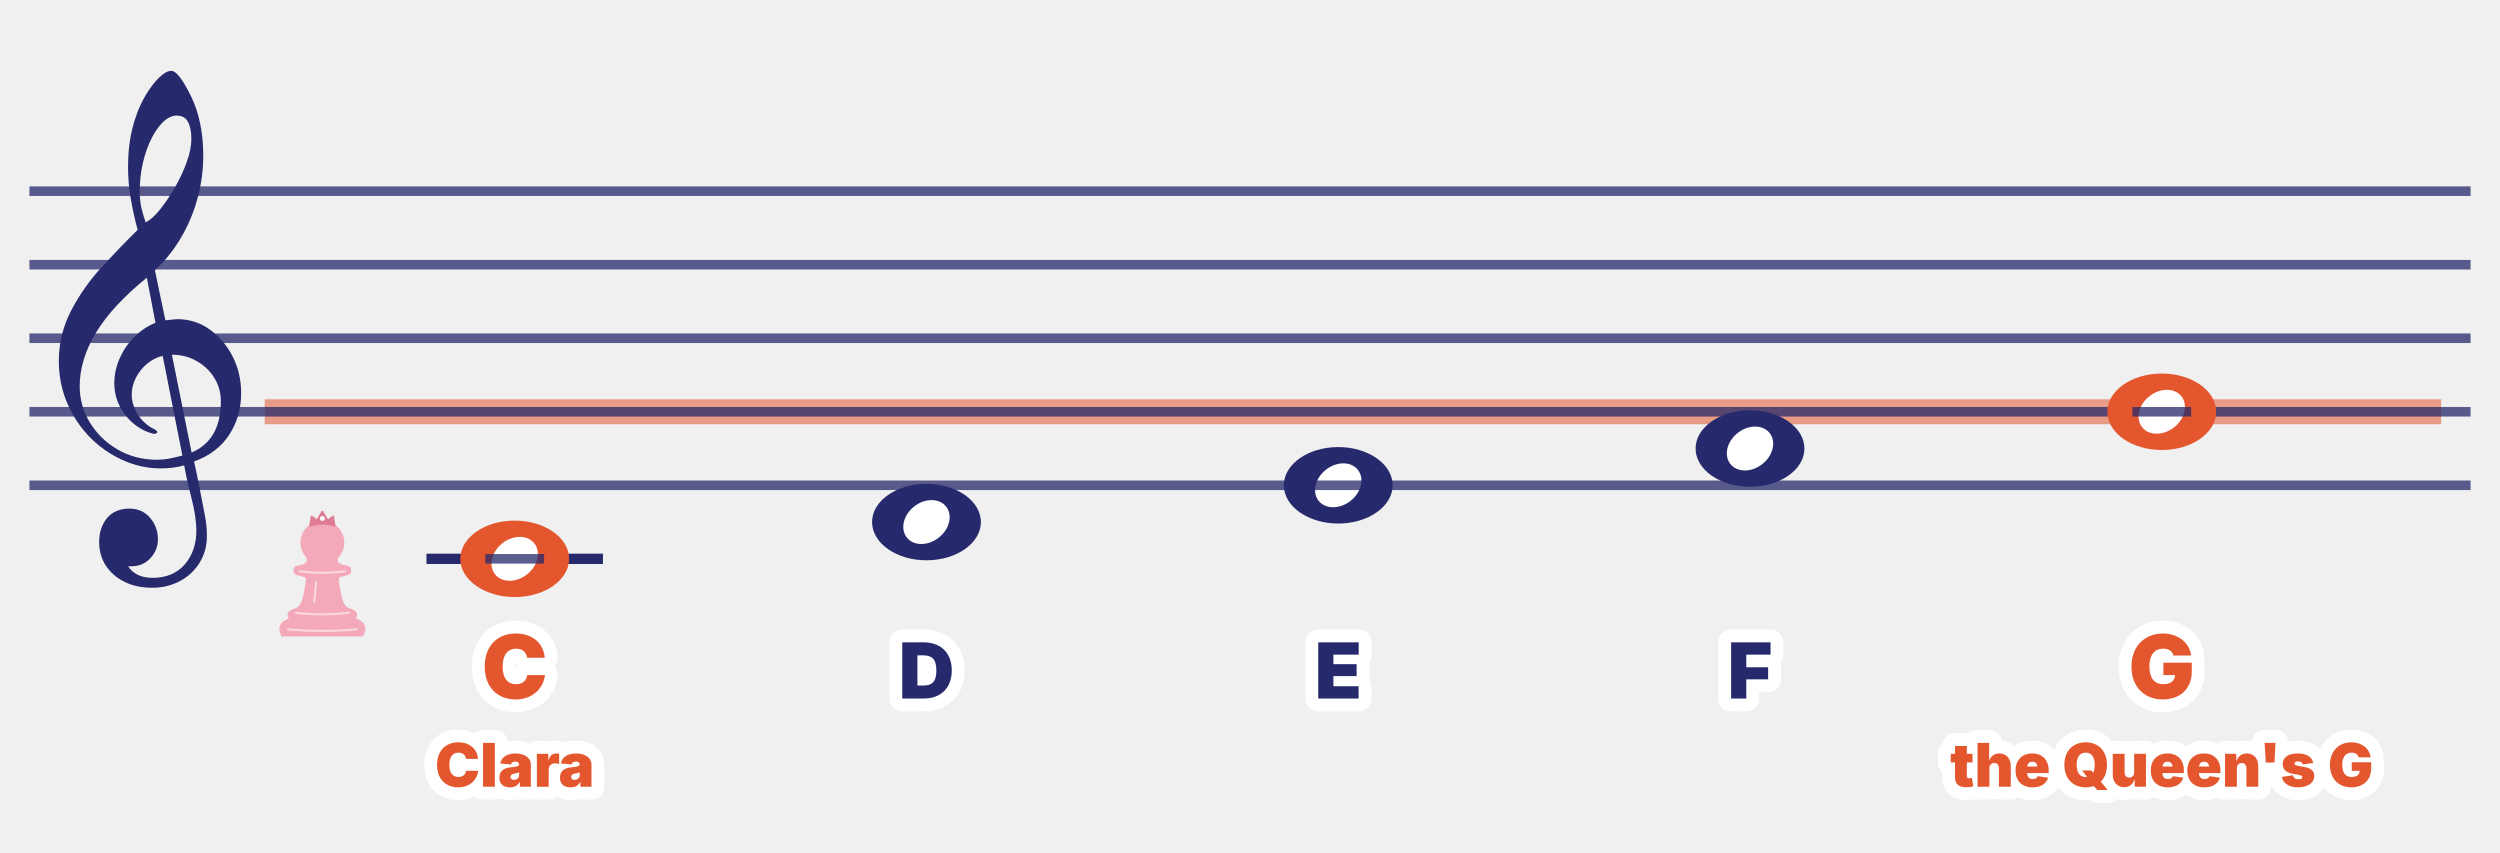
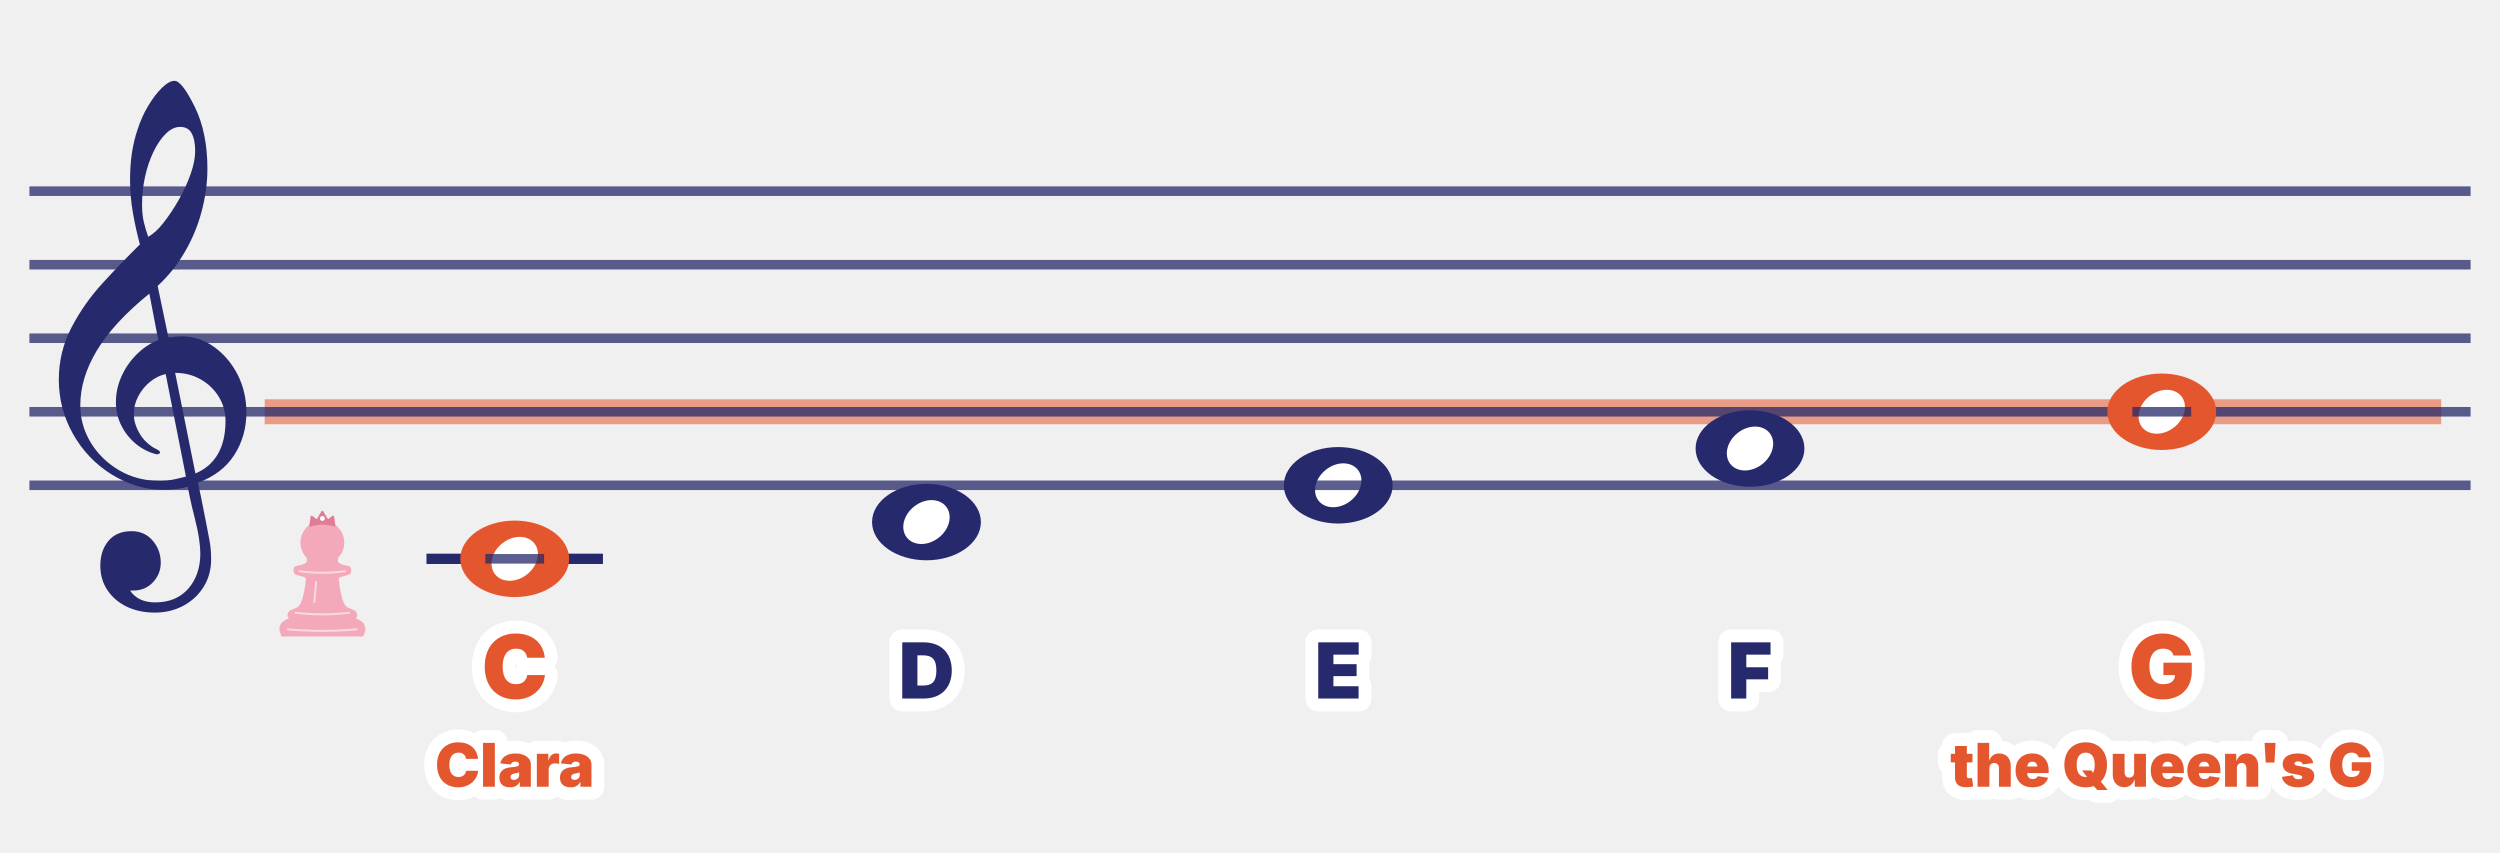
<svg xmlns="http://www.w3.org/2000/svg" viewBox="0 34 340 116" width="680" height="232">
  <g>
    <line x1="36" x2="332" y1="90" y2="90" stroke="#e4572e" stroke-opacity="0.55" stroke-width="3.4" />
  </g>
  <line x1="4" x2="336" y1="100" y2="100" stroke="#26296b" stroke-opacity="0.75" stroke-width="1.3" />
  <line x1="4" x2="336" y1="90" y2="90" stroke="#26296b" stroke-opacity="0.75" stroke-width="1.3" />
  <line x1="4" x2="336" y1="80" y2="80" stroke="#26296b" stroke-opacity="0.75" stroke-width="1.3" />
  <line x1="4" x2="336" y1="70" y2="70" stroke="#26296b" stroke-opacity="0.75" stroke-width="1.3" />
  <line x1="4" x2="336" y1="60" y2="60" stroke="#26296b" stroke-opacity="0.75" stroke-width="1.3" />
-   <g transform="translate(5.970588 97.77941) scale(1.014706)" style="visibility: visible;">
+   <g transform="translate(5.912353 100.6926) scale(1.043824)" style="visibility: visible;">
    <text x="0" y="0" font-size="40" fill="#26296b" style="font-family: &quot;Noto Music&quot;, &quot;Apple Symbols&quot;, &quot;Segoe UI Symbol&quot;, serif;">𝄞</text>
  </g>
  <g>
    <line x1="58" x2="82" y1="110" y2="110" stroke="#26296b" stroke-width="1.4" />
    <ellipse cx="70" cy="110" rx="7.4" ry="5.2" fill="#e4572e" />
    <ellipse cx="70" cy="110" rx="3.4" ry="2.7" transform="rotate(-38 70 110)" fill="#fff" />
    <line x1="66" x2="74" y1="110" y2="110" stroke="#26296b" stroke-opacity="0.75" stroke-width="1.3" />
  </g>
  <g>
    <ellipse cx="126" cy="105" rx="7.4" ry="5.2" fill="#26296b" />
    <ellipse cx="126" cy="105" rx="3.4" ry="2.7" transform="rotate(-38 126 105)" fill="#fff" />
  </g>
  <g>
    <ellipse cx="182" cy="100" rx="7.4" ry="5.2" fill="#26296b" />
    <ellipse cx="182" cy="100" rx="3.4" ry="2.7" transform="rotate(-38 182 100)" fill="#fff" />
    <line x1="178" x2="186" y1="100" y2="100" stroke="#26296b" stroke-opacity="0.75" stroke-width="1.3" />
  </g>
  <g>
    <ellipse cx="238" cy="95" rx="7.4" ry="5.2" fill="#26296b" />
    <ellipse cx="238" cy="95" rx="3.4" ry="2.7" transform="rotate(-38 238 95)" fill="#fff" />
  </g>
  <g>
    <ellipse cx="294" cy="90" rx="7.4" ry="5.2" fill="#e4572e" />
    <ellipse cx="294" cy="90" rx="3.4" ry="2.7" transform="rotate(-38 294 90)" fill="#fff" />
    <line x1="290" x2="298" y1="90" y2="90" stroke="#26296b" stroke-opacity="0.75" stroke-width="1.3" />
  </g>
  <g>
    <g style="font-family: Inter, &quot;Apple SD Gothic Neo&quot;, &quot;Noto Sans KR&quot;, sans-serif; paint-order: stroke; stroke: rgb(255, 255, 255); stroke-width: 3.5; stroke-linejoin: round;">
      <g>
        <text x="70" y="129" font-size="12" font-weight="900" fill="#e4572e" text-anchor="middle">C</text>
        <text x="70" y="141" font-size="8.2" font-weight="900" fill="#e4572e" text-anchor="middle">Clara</text>
      </g>
      <g>
        <text x="126" y="129" font-size="10.5" font-weight="900" fill="#26296b" text-anchor="middle">D</text>
      </g>
      <g>
        <text x="182" y="129" font-size="10.5" font-weight="900" fill="#26296b" text-anchor="middle">E</text>
      </g>
      <g>
        <text x="238" y="129" font-size="10.5" font-weight="900" fill="#26296b" text-anchor="middle">F</text>
      </g>
      <g>
        <text x="294" y="129" font-size="12" font-weight="900" fill="#e4572e" text-anchor="middle">G</text>
        <text x="294" y="141" font-size="8.2" font-weight="900" fill="#e4572e" text-anchor="middle">the Queen's G</text>
      </g>
    </g>
  </g>
  <g transform="translate(28 92) scale(0.72)">
    <defs>
      <pattern id="penh5" width="3.2" height="3.2" patternUnits="userSpaceOnUse" patternTransform="rotate(40)">
        <rect width="3.2" height="3.2" fill="#fffdf7" />
        <line x1="0" y1="0" x2="0" y2="3.2" stroke="#26296b" stroke-width="1.15" />
      </pattern>
    </defs>
    <g transform="translate(22 39.5) scale(0.4222)">
      <g fill="#f4a9bb" stroke="#f4a9bb" stroke-width="0.8" stroke-linejoin="round">
        <path d="M-18 0 L18 0 C18.08 -0.23 18.37 -0.87 18.5 -1.4 C18.63 -1.93 18.88 -2.53 18.8 -3.2 C18.72 -3.87 18.47 -4.8 18 -5.4 C17.53 -6 16.57 -6.43 16 -6.8 C15.43 -7.17 14.73 -7.23 14.6 -7.6 C14.47 -7.97 15.2 -8.5 15.2 -9 C15.2 -9.5 15.03 -10.17 14.6 -10.6 C14.17 -11.03 13.27 -11.27 12.6 -11.6 C11.93 -11.93 11.2 -12.03 10.6 -12.6 C10 -13.17 9.45 -13.93 9 -15 C8.55 -16.07 8.2 -17.67 7.9 -19 C7.6 -20.33 7.32 -21.83 7.2 -23 C7.08 -24.17 6.8 -25.33 7.2 -26 C7.6 -26.67 8.8 -26.7 9.6 -27 C10.4 -27.3 11.52 -27.43 12 -27.8 C12.48 -28.17 12.52 -28.73 12.5 -29.2 C12.48 -29.67 12.52 -30.23 11.9 -30.6 C11.28 -30.97 9.65 -31.07 8.8 -31.4 C7.95 -31.73 7.17 -32.1 6.8 -32.6 C6.43 -33.1 6.63 -34.1 6.6 -34.4 L-6.6 -34.4 C-6.63 -34.1 -6.43 -33.1 -6.8 -32.6 C-7.17 -32.1 -7.95 -31.73 -8.8 -31.4 C-9.65 -31.07 -11.28 -30.97 -11.9 -30.6 C-12.52 -30.23 -12.48 -29.67 -12.5 -29.2 C-12.52 -28.73 -12.48 -28.17 -12 -27.8 C-11.52 -27.43 -10.4 -27.3 -9.6 -27 C-8.8 -26.7 -7.6 -26.67 -7.2 -26 C-6.8 -25.33 -7.08 -24.17 -7.2 -23 C-7.32 -21.83 -7.6 -20.33 -7.9 -19 C-8.2 -17.67 -8.55 -16.07 -9 -15 C-9.45 -13.93 -10 -13.17 -10.6 -12.6 C-11.2 -12.03 -11.93 -11.93 -12.6 -11.6 C-13.27 -11.27 -14.17 -11.03 -14.6 -10.6 C-15.03 -10.17 -15.2 -9.5 -15.2 -9 C-15.2 -8.5 -14.47 -7.97 -14.6 -7.6 C-14.73 -7.23 -15.43 -7.17 -16 -6.8 C-16.57 -6.43 -17.53 -6 -18 -5.4 C-18.47 -4.8 -18.72 -3.87 -18.8 -3.2 C-18.88 -2.53 -18.63 -1.93 -18.5 -1.4 C-18.37 -0.87 -18.08 -0.23 -18 0 Z" />
        <circle cx="0" cy="-41.6" r="9.4" />
      </g>
      <g fill="none" stroke="#fff" stroke-opacity="0.55" stroke-width="0.9" stroke-linecap="round">
        <path d="M-15.42 -2.8 Q0 -1.4 15.42 -2.8" />
        <path d="M-11.97 -10.2 Q0 -8.8 11.97 -10.2" />
        <path d="M-10.25 -28.8 Q0 -27.4 10.25 -28.8" />
        <path d="M-3.6 -15 L-2.8 -24" />
      </g>
      <path d="M-5.4 -49.2 L-4.8 -53.2 L-2.4 -51.4 L0 -55.4 L2.4 -51.4 L4.8 -53.2 L5.4 -49.2 Q0 -51 -5.4 -49.2 Z" fill="#e07c96" stroke="#e07c96" stroke-width="0.9" stroke-linejoin="round" />
      <circle cx="0" cy="-52.4" r="1.1" fill="#fff" />
    </g>
  </g>
</svg>
